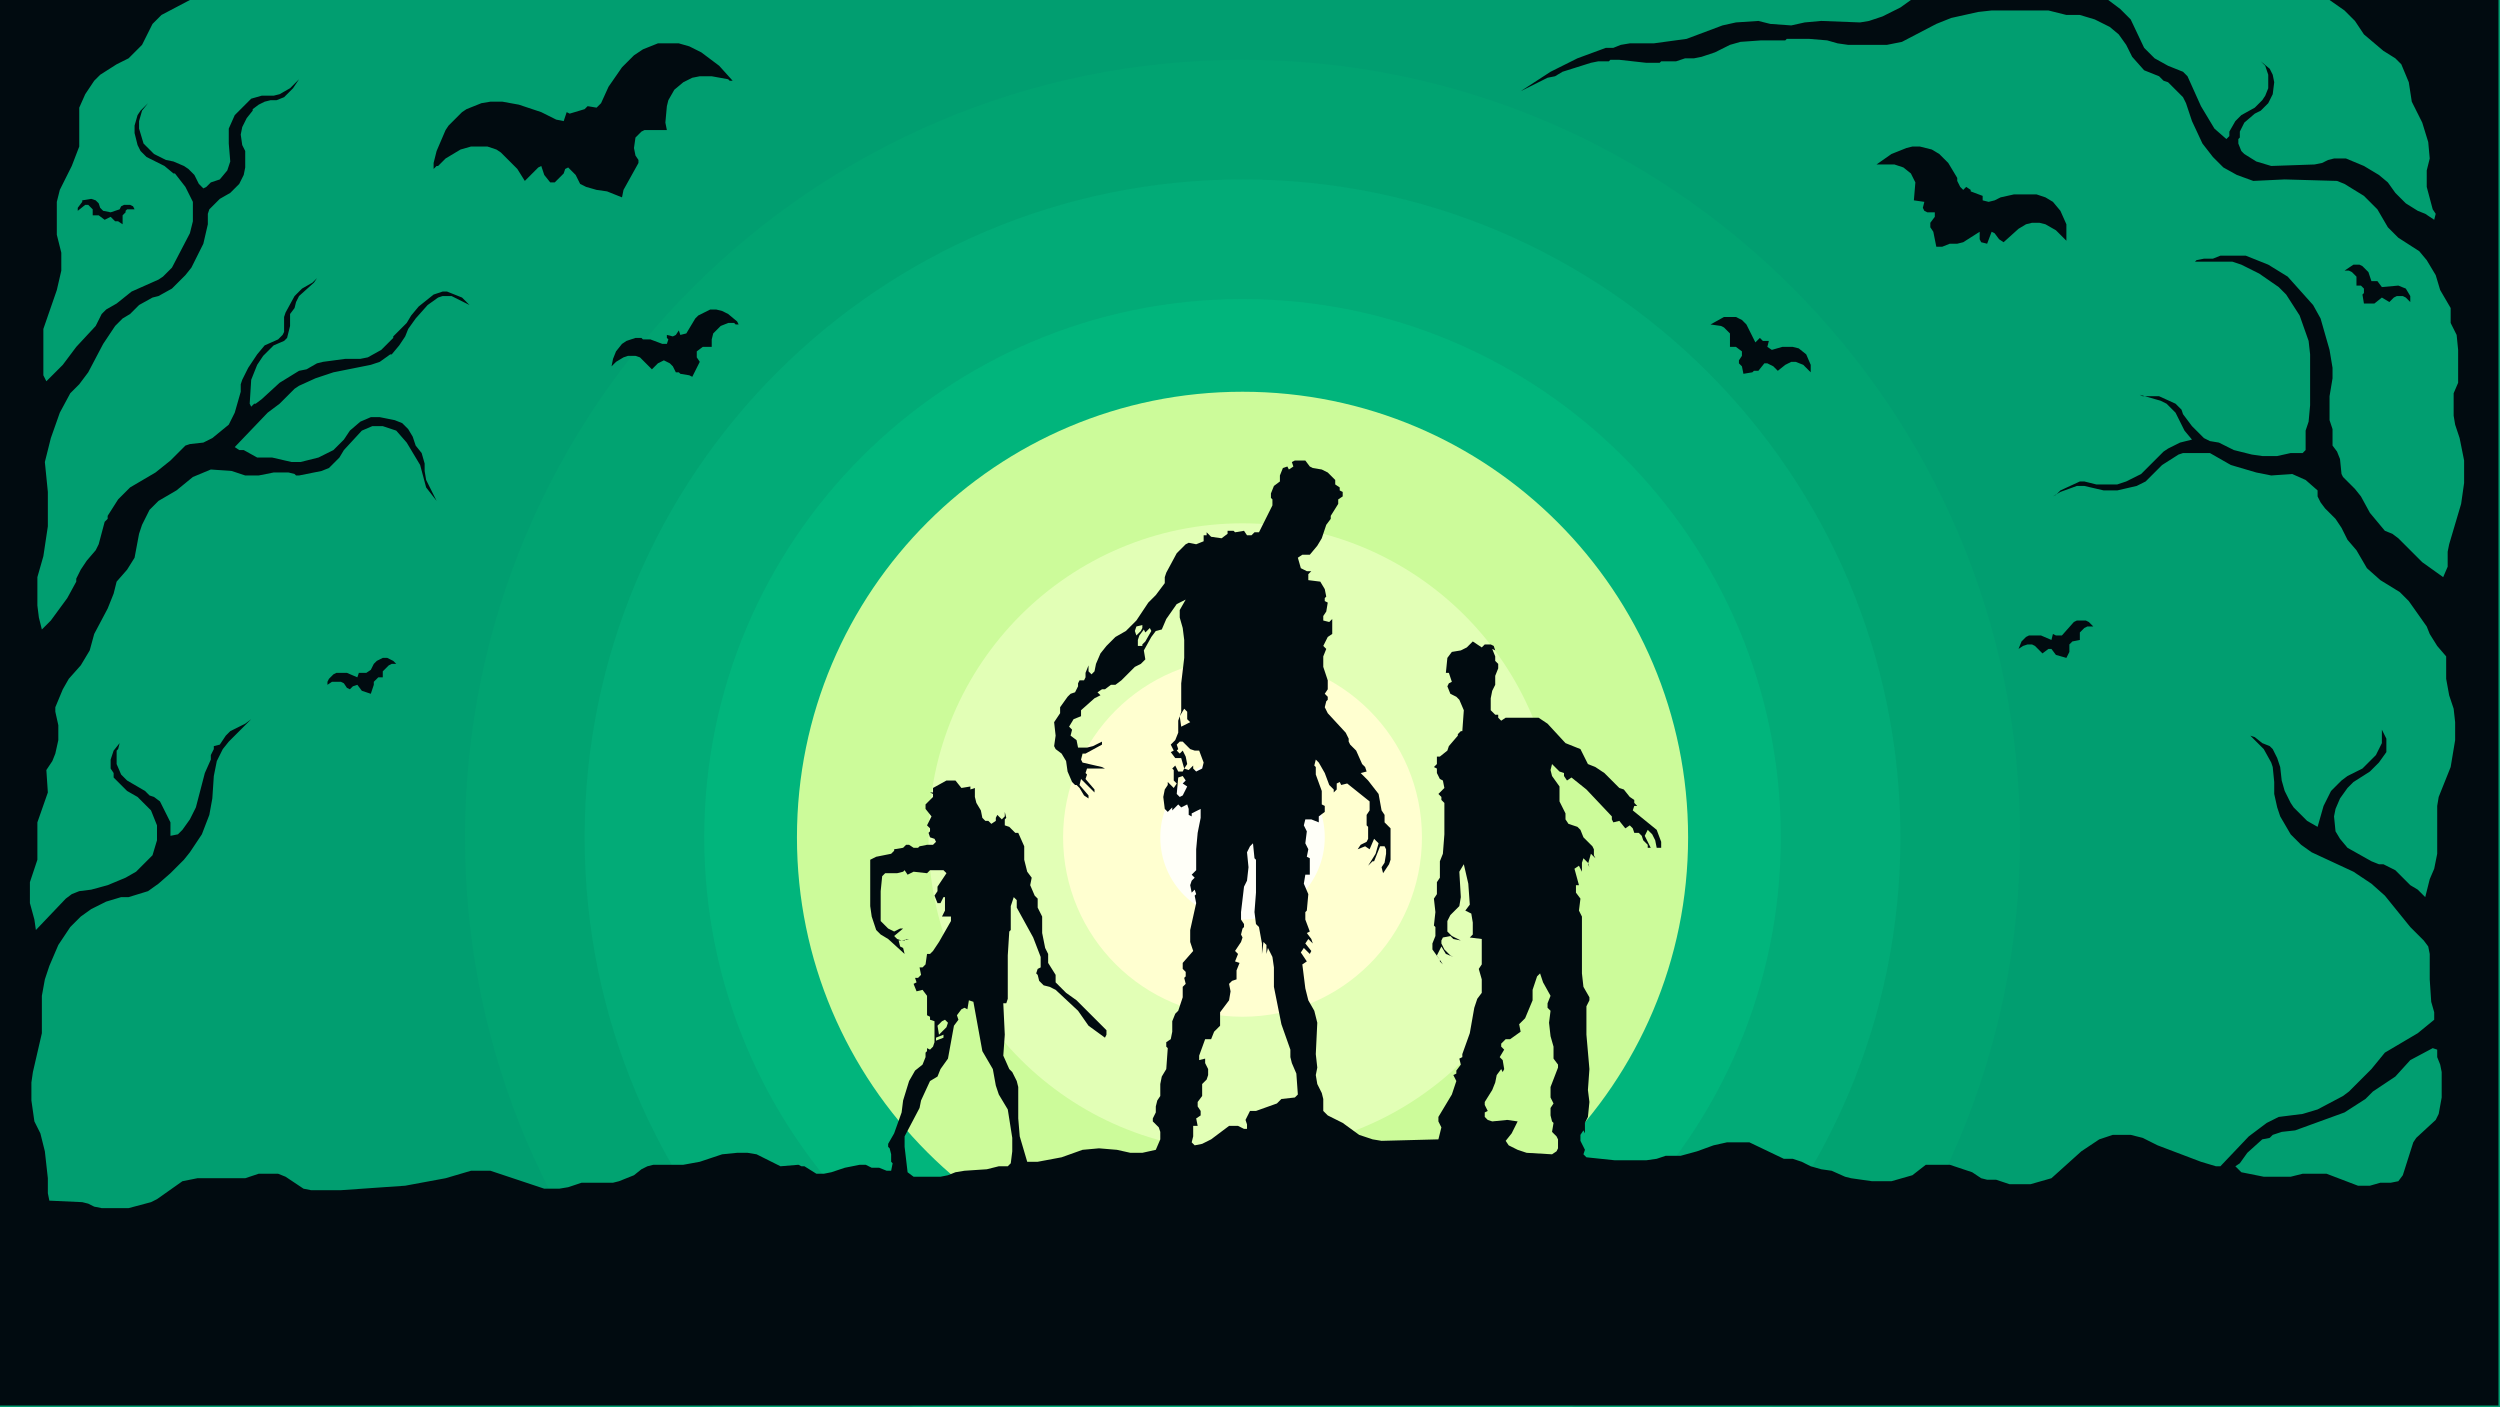
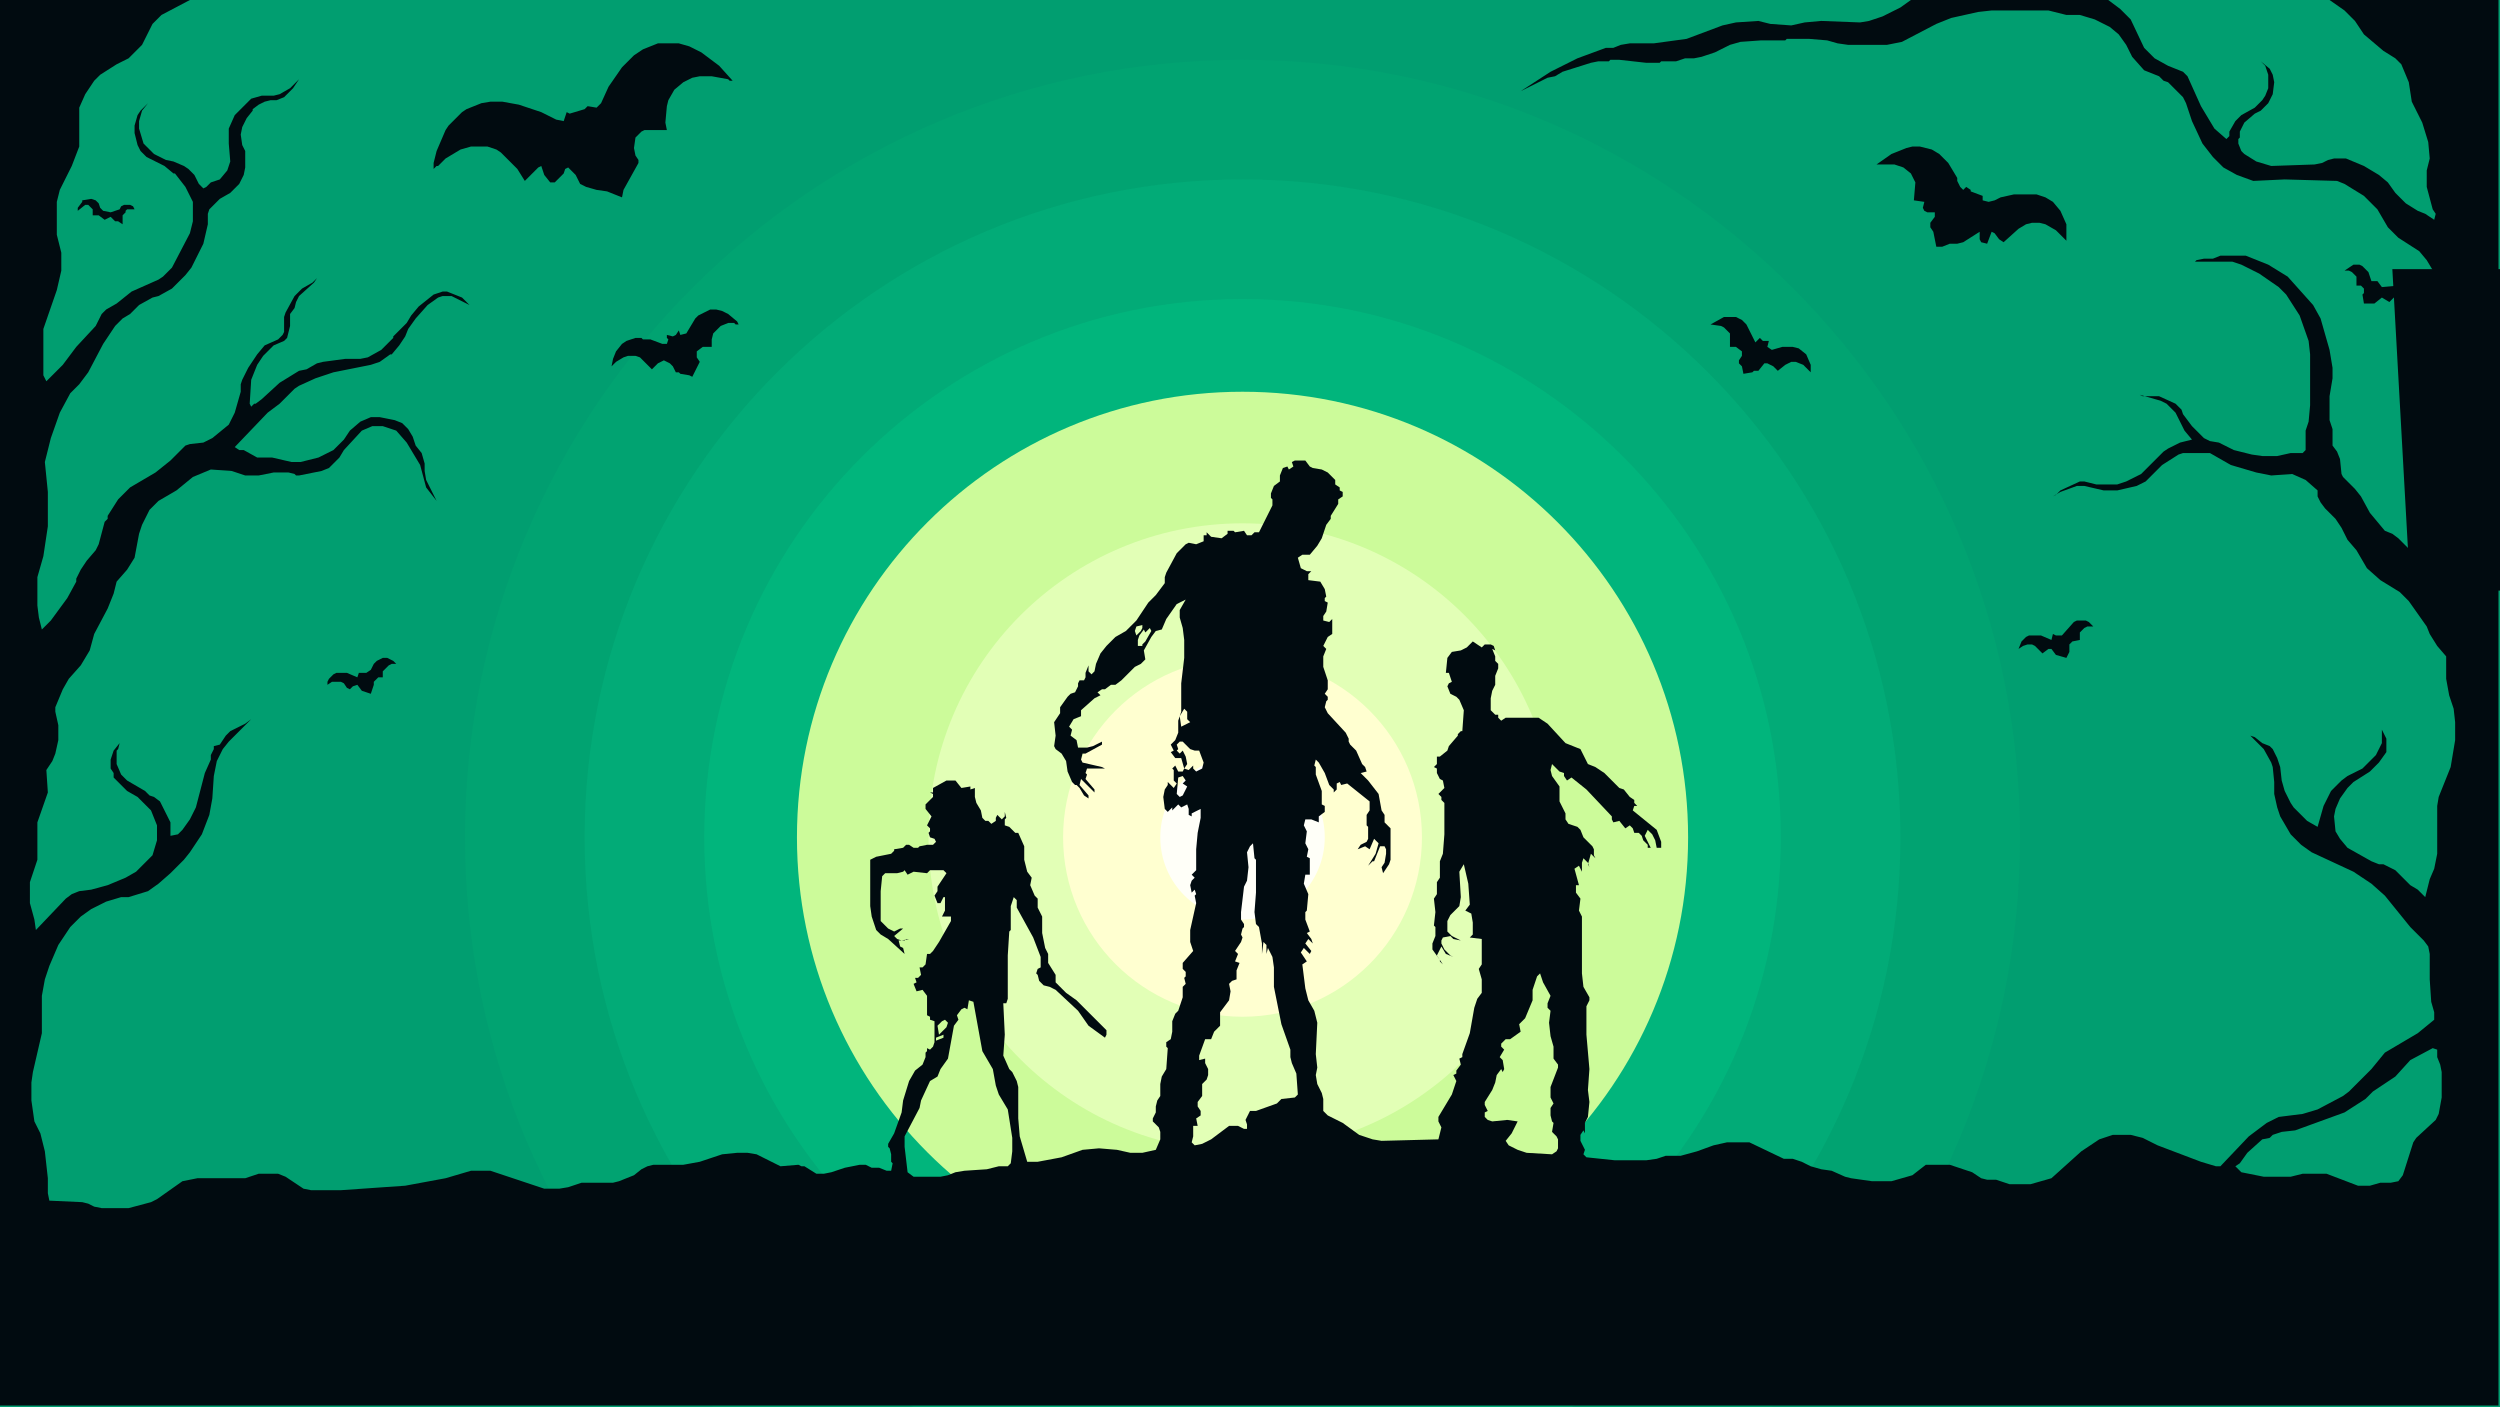
<svg xmlns="http://www.w3.org/2000/svg" viewBox="0 0 1672 941" preserveAspectRatio="xMidYMid slice" style="position: absolute; inset: 0; width: 100%; height: 100%; pointer-events: none; z-index: 0;">
  <rect width="1672" height="941" fill="#019E70" />
  <circle cx="831" cy="560" r="520" fill="#01A371" />
  <circle cx="831" cy="560" r="440" fill="#02AB77" />
  <circle cx="831" cy="560" r="360" fill="#01B57C" />
  <circle cx="831" cy="560" r="298" fill="#CCFB9A" />
  <circle cx="831" cy="560" r="210" fill="#E2FFB6" />
  <circle cx="831" cy="560" r="120" fill="#FFFFD0" />
  <circle cx="831" cy="560" r="55" fill="#FFFFFF" opacity="0.85" />
  <path d="M 265,444 L 263,442 L 259,440 L 256,440 L 252,442 L 250,444 L 248,448 L 245,450 L 240,450 L 239,453 L 232,450 L 225,450 L 223,451 L 220,454 L 219,456 L 219,458 L 222,456 L 228,456 L 230,457 L 232,460 L 234,461 L 236,459 L 239,458 L 242,462 L 248,464 L 250,458 L 250,456 L 253,453 L 256,453 L 256,449 L 260,445 L 262,444 Z M 1400,419 L 1397,416 L 1395,415 L 1389,415 L 1387,416 L 1379,425 L 1375,425 L 1373,424 L 1372,428 L 1365,425 L 1357,425 L 1355,426 L 1352,429 L 1350,434 L 1353,432 L 1356,431 L 1359,431 L 1361,432 L 1366,437 L 1370,434 L 1372,434 L 1375,438 L 1382,440 L 1384,436 L 1384,431 L 1386,429 L 1391,428 L 1391,423 L 1394,420 L 1396,419 Z M 1144,217 L 1151,218 L 1153,219 L 1157,223 L 1157,232 L 1161,232 L 1165,235 L 1165,238 L 1163,241 L 1163,243 L 1165,245 L 1166,250 L 1172,249 L 1173,248 L 1176,248 L 1180,243 L 1182,243 L 1186,245 L 1189,248 L 1194,244 L 1198,242 L 1201,242 L 1206,244 L 1211,249 L 1211,244 L 1208,237 L 1203,233 L 1199,232 L 1192,232 L 1185,234 L 1182,232 L 1183,228 L 1179,228 L 1177,226 L 1174,229 L 1168,217 L 1165,214 L 1161,212 L 1153,212 Z M 494,217 L 493,215 L 487,210 L 483,208 L 479,207 L 475,207 L 467,211 L 465,213 L 459,223 L 455,224 L 454,221 L 452,224 L 450,225 L 446,224 L 446,226 L 447,227 L 446,230 L 443,230 L 435,227 L 430,227 L 429,226 L 425,226 L 419,228 L 416,230 L 412,235 L 410,240 L 409,245 L 412,242 L 417,239 L 420,238 L 425,238 L 428,239 L 436,247 L 440,243 L 444,241 L 448,243 L 450,245 L 452,249 L 454,249 L 455,250 L 461,251 L 463,252 L 468,242 L 466,239 L 466,235 L 470,232 L 476,232 L 476,227 L 477,223 L 482,218 L 487,216 L 491,216 L 492,217 Z M 1568,181 L 1571,181 L 1573,182 L 1576,185 L 1576,191 L 1579,191 L 1581,193 L 1581,196 L 1580,197 L 1581,203 L 1588,203 L 1593,199 L 1598,202 L 1601,199 L 1603,198 L 1607,198 L 1609,199 L 1612,202 L 1612,198 L 1609,193 L 1604,191 L 1593,192 L 1590,188 L 1586,188 L 1584,182 L 1580,178 L 1578,177 L 1574,177 Z M 52,139 L 52,141 L 57,137 L 59,137 L 62,140 L 62,144 L 66,144 L 70,147 L 74,145 L 77,148 L 79,148 L 82,150 L 82,144 L 84,142 L 84,141 L 85,140 L 90,140 L 89,138 L 87,137 L 83,137 L 81,138 L 80,140 L 74,142 L 69,141 L 67,139 L 66,136 L 64,134 L 61,133 L 55,134 L 55,135 Z M 1255,110 L 1267,110 L 1273,112 L 1278,116 L 1281,122 L 1280,134 L 1287,135 L 1286,139 L 1287,141 L 1289,142 L 1294,142 L 1294,145 L 1291,149 L 1291,152 L 1293,155 L 1295,165 L 1299,165 L 1304,163 L 1309,163 L 1313,162 L 1324,155 L 1324,160 L 1325,162 L 1329,163 L 1332,155 L 1334,156 L 1337,160 L 1340,162 L 1350,153 L 1355,150 L 1359,149 L 1364,149 L 1368,150 L 1375,154 L 1382,161 L 1382,150 L 1378,141 L 1373,135 L 1368,132 L 1362,130 L 1347,130 L 1338,132 L 1334,134 L 1330,135 L 1326,134 L 1326,131 L 1318,128 L 1318,127 L 1315,125 L 1313,127 L 1311,125 L 1309,121 L 1309,119 L 1303,109 L 1297,103 L 1292,100 L 1284,98 L 1279,98 L 1275,99 L 1265,103 Z M 490,54 L 481,44 L 469,35 L 461,31 L 454,29 L 440,29 L 430,33 L 424,37 L 416,45 L 407,58 L 402,69 L 399,72 L 393,71 L 391,73 L 381,76 L 379,75 L 377,81 L 372,80 L 362,75 L 347,70 L 336,68 L 328,68 L 322,69 L 312,73 L 309,75 L 300,84 L 298,87 L 292,101 L 290,109 L 290,113 L 292,111 L 293,111 L 298,106 L 308,100 L 315,98 L 326,98 L 332,100 L 335,102 L 346,113 L 351,121 L 360,112 L 362,111 L 364,117 L 368,122 L 371,122 L 377,116 L 378,113 L 380,112 L 385,117 L 388,123 L 392,125 L 399,127 L 406,128 L 416,132 L 417,127 L 427,109 L 427,107 L 425,104 L 424,99 L 425,92 L 429,88 L 431,87 L 446,87 L 445,82 L 446,71 L 447,67 L 451,60 L 457,55 L 463,52 L 468,51 L 476,51 L 487,53 L 488,54 Z M 0,0 L 0,940 L 1671,940 L 1671,0 L 1558,0 L 1568,7 L 1575,14 L 1581,23 L 1594,34 L 1602,39 L 1606,43 L 1611,55 L 1613,68 L 1620,82 L 1624,95 L 1625,106 L 1623,114 L 1623,125 L 1627,140 L 1629,143 L 1628,147 L 1622,143 L 1617,141 L 1609,136 L 1602,129 L 1597,122 L 1591,117 L 1581,111 L 1569,106 L 1561,106 L 1557,107 L 1553,109 L 1548,110 L 1519,111 L 1509,108 L 1501,103 L 1499,101 L 1497,96 L 1497,93 L 1498,92 L 1498,88 L 1501,82 L 1508,76 L 1512,74 L 1517,69 L 1520,63 L 1521,55 L 1520,50 L 1518,46 L 1512,41 L 1515,44 L 1517,50 L 1517,59 L 1515,64 L 1513,67 L 1508,72 L 1499,77 L 1495,81 L 1491,88 L 1491,91 L 1489,93 L 1481,86 L 1472,71 L 1463,51 L 1460,48 L 1450,44 L 1441,39 L 1434,32 L 1425,13 L 1418,6 L 1410,0 L 1278,0 L 1271,5 L 1259,11 L 1250,14 L 1244,15 L 1218,14 L 1207,15 L 1198,17 L 1184,16 L 1176,14 L 1161,15 L 1152,17 L 1128,26 L 1106,29 L 1090,29 L 1084,30 L 1079,32 L 1074,32 L 1055,39 L 1037,48 L 1017,61 L 1035,52 L 1040,51 L 1045,48 L 1064,42 L 1069,41 L 1076,41 L 1077,40 L 1083,40 L 1101,42 L 1110,42 L 1111,41 L 1121,41 L 1127,39 L 1133,39 L 1138,38 L 1147,35 L 1157,30 L 1164,28 L 1178,27 L 1194,27 L 1195,26 L 1210,26 L 1222,27 L 1229,29 L 1236,30 L 1262,30 L 1272,28 L 1295,16 L 1305,12 L 1323,8 L 1332,7 L 1370,7 L 1382,10 L 1391,10 L 1401,13 L 1411,18 L 1417,23 L 1422,30 L 1426,38 L 1434,47 L 1444,51 L 1447,54 L 1450,55 L 1460,65 L 1462,69 L 1466,81 L 1473,96 L 1480,105 L 1487,112 L 1496,117 L 1507,121 L 1528,120 L 1563,121 L 1568,123 L 1581,131 L 1590,140 L 1597,152 L 1604,159 L 1618,168 L 1623,174 L 1629,184 L 1632,194 L 1639,206 L 1639,216 L 1643,224 L 1644,234 L 1644,256 L 1641,263 L 1641,278 L 1642,284 L 1645,293 L 1648,308 L 1648,323 L 1646,337 L 1638,364 L 1637,369 L 1637,379 L 1634,386 L 1620,376 L 1604,360 L 1600,357 L 1595,355 L 1585,343 L 1579,332 L 1575,327 L 1567,319 L 1566,317 L 1565,307 L 1563,302 L 1560,298 L 1560,287 L 1558,281 L 1558,265 L 1560,253 L 1560,246 L 1558,234 L 1552,213 L 1547,204 L 1530,185 L 1517,177 L 1502,171 L 1485,171 L 1480,173 L 1474,173 L 1469,174 L 1468,175 L 1464,175 L 1493,175 L 1499,177 L 1511,183 L 1524,192 L 1529,197 L 1538,211 L 1544,228 L 1545,237 L 1545,271 L 1544,282 L 1542,288 L 1542,301 L 1540,303 L 1532,303 L 1523,305 L 1513,305 L 1506,304 L 1494,301 L 1484,296 L 1478,295 L 1474,293 L 1466,285 L 1460,277 L 1459,274 L 1455,270 L 1444,265 L 1433,265 L 1431,264 L 1445,268 L 1449,270 L 1455,276 L 1461,288 L 1466,294 L 1458,296 L 1450,300 L 1447,302 L 1432,317 L 1422,322 L 1416,324 L 1402,324 L 1394,322 L 1391,322 L 1378,328 L 1375,331 L 1373,332 L 1378,329 L 1389,325 L 1394,325 L 1407,328 L 1416,328 L 1429,325 L 1435,322 L 1446,311 L 1457,304 L 1460,303 L 1478,303 L 1492,311 L 1509,316 L 1519,318 L 1533,317 L 1542,321 L 1550,328 L 1550,332 L 1552,336 L 1555,340 L 1562,347 L 1566,353 L 1570,361 L 1576,368 L 1583,380 L 1592,388 L 1605,396 L 1611,402 L 1623,419 L 1625,424 L 1630,432 L 1636,439 L 1636,454 L 1638,465 L 1641,474 L 1642,483 L 1642,495 L 1639,513 L 1631,533 L 1630,539 L 1630,571 L 1628,581 L 1625,588 L 1622,600 L 1617,595 L 1612,592 L 1602,582 L 1594,578 L 1591,578 L 1586,576 L 1570,567 L 1565,561 L 1562,556 L 1561,546 L 1562,541 L 1565,534 L 1570,527 L 1574,523 L 1585,516 L 1591,510 L 1596,503 L 1596,494 L 1593,488 L 1593,497 L 1589,505 L 1580,514 L 1570,519 L 1566,522 L 1559,529 L 1554,539 L 1550,553 L 1543,549 L 1534,540 L 1532,537 L 1528,529 L 1526,522 L 1525,513 L 1523,507 L 1520,501 L 1518,499 L 1513,497 L 1508,493 L 1505,492 L 1514,501 L 1519,510 L 1520,513 L 1521,523 L 1521,531 L 1523,540 L 1525,546 L 1532,558 L 1539,565 L 1546,570 L 1574,583 L 1586,591 L 1595,599 L 1612,620 L 1621,629 L 1624,633 L 1625,638 L 1625,655 L 1626,670 L 1628,677 L 1628,682 L 1617,691 L 1595,704 L 1586,715 L 1571,730 L 1567,733 L 1550,742 L 1540,745 L 1524,747 L 1516,751 L 1504,760 L 1485,780 L 1482,780 L 1472,777 L 1443,766 L 1433,761 L 1425,759 L 1413,759 L 1404,762 L 1392,770 L 1372,788 L 1358,792 L 1344,792 L 1335,789 L 1329,789 L 1325,788 L 1319,784 L 1304,779 L 1288,779 L 1279,786 L 1265,790 L 1252,790 L 1238,788 L 1234,787 L 1225,783 L 1218,782 L 1211,780 L 1205,777 L 1199,775 L 1193,775 L 1170,764 L 1155,764 L 1146,766 L 1135,770 L 1124,773 L 1114,773 L 1108,775 L 1101,776 L 1080,776 L 1061,774 L 1059,772 L 1060,769 L 1057,763 L 1057,759 L 1059,756 L 1060,758 L 1060,751 L 1062,747 L 1063,737 L 1062,729 L 1063,715 L 1061,692 L 1061,673 L 1063,669 L 1063,667 L 1059,660 L 1058,651 L 1058,613 L 1056,609 L 1057,601 L 1054,597 L 1054,592 L 1056,592 L 1053,581 L 1056,579 L 1058,583 L 1058,577 L 1059,574 L 1062,577 L 1063,580 L 1062,578 L 1064,571 L 1067,574 L 1066,572 L 1066,568 L 1065,566 L 1059,560 L 1057,555 L 1055,553 L 1049,551 L 1047,548 L 1047,544 L 1043,536 L 1043,526 L 1038,519 L 1037,515 L 1038,511 L 1043,516 L 1046,517 L 1046,519 L 1048,522 L 1051,520 L 1061,528 L 1078,546 L 1078,548 L 1079,550 L 1083,549 L 1087,554 L 1090,552 L 1092,554 L 1093,557 L 1096,557 L 1098,559 L 1099,562 L 1102,565 L 1102,567 L 1104,567 L 1100,559 L 1102,555 L 1105,558 L 1107,562 L 1108,567 L 1111,567 L 1111,570 L 1111,563 L 1108,555 L 1092,542 L 1093,539 L 1095,539 L 1093,537 L 1093,535 L 1090,533 L 1086,528 L 1083,527 L 1073,517 L 1067,513 L 1062,511 L 1057,501 L 1047,497 L 1035,484 L 1029,480 L 1007,480 L 1004,482 L 1002,480 L 1002,478 L 1000,478 L 997,475 L 997,467 L 998,462 L 1000,458 L 1000,452 L 1002,447 L 1002,444 L 1000,442 L 1000,439 L 998,434 L 1000,435 L 999,432 L 997,431 L 993,431 L 991,433 L 985,429 L 981,433 L 977,435 L 971,436 L 968,440 L 967,450 L 969,450 L 971,456 L 969,457 L 968,459 L 970,464 L 974,466 L 976,468 L 979,475 L 978,489 L 977,489 L 975,491 L 975,492 L 969,499 L 968,502 L 963,506 L 961,506 L 961,511 L 959,513 L 961,514 L 961,517 L 963,521 L 965,522 L 966,527 L 962,531 L 964,533 L 964,535 L 966,537 L 966,558 L 965,571 L 963,576 L 963,587 L 961,590 L 961,598 L 959,601 L 960,610 L 959,619 L 960,620 L 960,626 L 958,631 L 958,635 L 963,642 L 963,643 L 965,645 L 961,639 L 964,633 L 967,638 L 972,640 L 970,639 L 966,635 L 964,631 L 964,629 L 965,627 L 970,626 L 972,628 L 977,629 L 971,626 L 968,623 L 968,616 L 970,612 L 976,606 L 977,600 L 976,583 L 979,578 L 982,591 L 983,605 L 980,609 L 984,611 L 985,617 L 985,625 L 983,627 L 991,628 L 991,645 L 989,648 L 991,655 L 991,664 L 988,668 L 986,674 L 983,691 L 978,705 L 978,707 L 976,708 L 977,712 L 974,716 L 974,718 L 972,719 L 974,723 L 971,732 L 962,747 L 962,750 L 964,754 L 962,762 L 924,763 L 918,762 L 909,759 L 898,751 L 888,746 L 885,743 L 885,735 L 884,731 L 881,725 L 880,719 L 881,714 L 880,705 L 881,684 L 879,676 L 875,669 L 873,661 L 871,645 L 874,643 L 870,637 L 872,634 L 876,638 L 877,636 L 873,631 L 875,628 L 882,635 L 878,631 L 877,628 L 874,624 L 876,623 L 873,615 L 873,610 L 874,609 L 875,598 L 872,591 L 873,585 L 876,585 L 876,574 L 874,573 L 875,568 L 873,564 L 874,556 L 872,552 L 873,548 L 877,548 L 882,550 L 882,546 L 886,543 L 886,539 L 884,538 L 884,529 L 880,518 L 880,513 L 879,512 L 880,508 L 882,510 L 886,517 L 889,525 L 892,528 L 892,530 L 894,528 L 894,524 L 896,523 L 897,525 L 901,524 L 916,536 L 916,542 L 914,545 L 914,552 L 915,553 L 915,561 L 914,563 L 910,565 L 908,568 L 913,566 L 916,568 L 919,561 L 922,564 L 920,571 L 915,579 L 918,576 L 919,576 L 923,566 L 926,566 L 927,568 L 927,571 L 926,577 L 924,580 L 925,584 L 929,578 L 930,575 L 930,554 L 926,550 L 926,545 L 924,542 L 922,531 L 915,522 L 910,517 L 914,516 L 913,513 L 911,511 L 907,502 L 903,498 L 902,496 L 902,494 L 900,490 L 888,477 L 886,473 L 887,469 L 888,468 L 888,466 L 886,464 L 888,461 L 888,455 L 885,446 L 885,439 L 887,434 L 885,432 L 888,426 L 891,424 L 891,414 L 889,416 L 885,415 L 885,412 L 887,409 L 888,403 L 886,402 L 886,400 L 887,399 L 886,394 L 883,389 L 875,388 L 875,384 L 877,382 L 874,382 L 870,380 L 868,373 L 871,371 L 876,371 L 881,365 L 884,360 L 887,351 L 890,347 L 890,345 L 895,337 L 895,334 L 898,332 L 898,329 L 896,328 L 896,326 L 893,324 L 893,321 L 888,316 L 884,314 L 878,313 L 876,312 L 873,308 L 866,308 L 864,309 L 865,312 L 862,314 L 861,312 L 858,313 L 856,318 L 856,322 L 852,325 L 850,330 L 850,333 L 851,334 L 851,338 L 842,356 L 839,356 L 837,358 L 834,358 L 832,355 L 826,356 L 825,355 L 821,355 L 821,357 L 817,360 L 810,359 L 807,356 L 807,358 L 805,358 L 805,362 L 800,364 L 795,363 L 793,364 L 787,370 L 780,383 L 779,386 L 779,390 L 773,398 L 768,403 L 760,415 L 753,422 L 746,426 L 740,432 L 736,437 L 733,444 L 732,449 L 730,451 L 728,449 L 728,445 L 726,450 L 726,453 L 725,455 L 722,455 L 721,457 L 721,459 L 719,463 L 716,464 L 714,466 L 709,473 L 709,477 L 705,483 L 706,492 L 705,499 L 706,501 L 710,504 L 713,509 L 714,516 L 717,523 L 719,525 L 720,525 L 722,527 L 725,532 L 728,534 L 728,532 L 722,525 L 723,521 L 732,530 L 732,528 L 726,521 L 727,518 L 726,517 L 727,514 L 739,514 L 737,513 L 724,510 L 723,508 L 724,504 L 726,504 L 737,498 L 737,496 L 731,499 L 727,500 L 721,500 L 720,495 L 716,492 L 717,488 L 715,486 L 718,481 L 723,479 L 723,475 L 732,467 L 736,465 L 734,463 L 737,461 L 739,461 L 743,458 L 746,458 L 750,455 L 759,446 L 763,444 L 766,441 L 765,435 L 770,426 L 773,422 L 777,421 L 780,414 L 787,404 L 793,401 L 789,408 L 789,413 L 791,420 L 792,428 L 792,440 L 790,457 L 790,476 L 788,482 L 788,490 L 786,495 L 783,498 L 785,502 L 783,503 L 786,507 L 790,507 L 792,514 L 791,516 L 788,516 L 786,512 L 784,514 L 782,512 L 785,515 L 785,522 L 787,524 L 785,527 L 781,523 L 781,525 L 779,528 L 778,533 L 779,541 L 781,543 L 784,540 L 784,542 L 788,538 L 790,540 L 794,538 L 795,541 L 795,545 L 797,546 L 797,544 L 803,541 L 803,547 L 801,557 L 800,568 L 800,582 L 797,585 L 799,587 L 797,589 L 796,592 L 797,597 L 799,595 L 800,598 L 799,599 L 800,604 L 796,622 L 796,630 L 798,636 L 791,644 L 791,648 L 793,650 L 793,653 L 792,654 L 793,658 L 791,660 L 791,667 L 788,676 L 786,678 L 784,683 L 784,690 L 783,695 L 780,697 L 780,700 L 781,701 L 780,715 L 777,720 L 776,725 L 776,733 L 774,736 L 773,740 L 773,744 L 771,748 L 771,750 L 775,754 L 776,757 L 776,762 L 773,769 L 764,771 L 756,771 L 747,769 L 735,768 L 724,769 L 710,774 L 694,777 L 687,777 L 682,760 L 681,748 L 681,727 L 680,723 L 677,717 L 675,715 L 671,706 L 672,692 L 671,671 L 673,671 L 674,668 L 674,639 L 675,623 L 676,622 L 676,606 L 678,600 L 680,602 L 680,607 L 691,627 L 696,640 L 696,647 L 694,648 L 693,651 L 694,652 L 695,656 L 698,659 L 702,660 L 706,662 L 721,676 L 728,686 L 739,694 L 740,692 L 740,689 L 720,669 L 713,664 L 706,657 L 706,652 L 701,644 L 701,638 L 699,634 L 697,624 L 697,613 L 694,607 L 694,601 L 692,599 L 689,592 L 690,587 L 687,583 L 685,575 L 685,566 L 681,557 L 679,557 L 675,553 L 672,552 L 672,548 L 673,547 L 672,543 L 672,546 L 670,548 L 667,545 L 666,547 L 666,549 L 663,551 L 661,549 L 659,549 L 657,547 L 656,542 L 653,537 L 652,533 L 652,527 L 649,528 L 649,526 L 643,527 L 639,522 L 633,522 L 624,527 L 622,526 L 624,527 L 624,530 L 622,530 L 624,531 L 624,533 L 619,538 L 619,541 L 623,546 L 620,552 L 622,554 L 622,556 L 621,557 L 622,560 L 625,561 L 626,563 L 624,565 L 620,565 L 615,566 L 614,567 L 611,567 L 608,565 L 606,565 L 604,567 L 598,568 L 598,569 L 596,571 L 586,573 L 582,575 L 582,606 L 583,613 L 586,622 L 589,625 L 594,628 L 605,638 L 604,634 L 608,634 L 604,634 L 602,633 L 601,629 L 605,629 L 606,628 L 608,628 L 603,629 L 600,628 L 598,626 L 604,621 L 602,621 L 598,623 L 594,621 L 589,616 L 589,596 L 590,586 L 592,584 L 600,584 L 604,583 L 605,582 L 607,585 L 611,583 L 620,584 L 622,582 L 631,582 L 633,584 L 627,593 L 627,596 L 625,599 L 627,604 L 629,604 L 631,600 L 632,600 L 632,609 L 630,613 L 628,613 L 636,613 L 636,616 L 628,630 L 624,636 L 622,638 L 620,638 L 619,645 L 617,647 L 615,647 L 616,652 L 614,654 L 612,654 L 613,657 L 611,658 L 613,663 L 617,662 L 620,666 L 620,679 L 622,680 L 622,682 L 625,683 L 625,697 L 624,700 L 622,702 L 620,701 L 620,703 L 619,704 L 619,707 L 617,712 L 612,716 L 608,723 L 604,736 L 603,744 L 598,758 L 594,765 L 594,767 L 595,768 L 596,772 L 596,777 L 597,778 L 596,783 L 593,783 L 588,781 L 583,781 L 579,779 L 575,779 L 565,781 L 556,784 L 551,785 L 546,785 L 538,780 L 536,780 L 534,779 L 522,780 L 506,772 L 500,771 L 493,771 L 483,772 L 468,777 L 457,779 L 437,779 L 433,780 L 429,782 L 424,786 L 414,790 L 410,791 L 389,791 L 380,794 L 374,795 L 364,795 L 328,783 L 315,783 L 298,788 L 271,793 L 228,796 L 208,796 L 203,795 L 191,787 L 186,785 L 173,785 L 164,788 L 132,788 L 122,790 L 105,802 L 101,804 L 86,808 L 68,808 L 63,807 L 59,805 L 55,804 L 33,803 L 32,798 L 32,788 L 30,770 L 27,758 L 23,750 L 21,736 L 21,724 L 22,717 L 28,691 L 28,666 L 30,655 L 33,646 L 39,632 L 47,620 L 54,613 L 61,608 L 71,603 L 81,600 L 86,600 L 99,596 L 106,591 L 114,584 L 123,575 L 127,570 L 135,558 L 140,545 L 142,534 L 143,519 L 145,509 L 149,501 L 153,496 L 168,481 L 164,484 L 154,489 L 151,492 L 147,498 L 143,499 L 143,501 L 141,505 L 141,508 L 137,517 L 131,540 L 127,548 L 122,555 L 119,558 L 114,559 L 114,550 L 107,536 L 103,533 L 100,532 L 97,529 L 85,522 L 81,518 L 78,511 L 78,502 L 79,501 L 80,497 L 76,502 L 74,508 L 74,514 L 76,517 L 76,520 L 85,529 L 92,533 L 101,542 L 105,552 L 105,562 L 102,572 L 91,583 L 84,587 L 72,592 L 61,595 L 53,596 L 48,598 L 44,601 L 24,622 L 23,615 L 20,604 L 20,590 L 25,575 L 25,550 L 32,530 L 31,515 L 35,509 L 37,504 L 39,495 L 39,485 L 37,476 L 37,473 L 42,461 L 46,454 L 54,445 L 60,435 L 63,424 L 72,407 L 76,397 L 78,389 L 85,381 L 90,373 L 93,357 L 95,351 L 100,341 L 106,335 L 118,328 L 129,319 L 141,314 L 155,315 L 164,318 L 173,318 L 183,316 L 193,316 L 197,317 L 198,318 L 200,318 L 215,315 L 220,313 L 227,306 L 230,301 L 242,288 L 249,285 L 256,285 L 265,288 L 272,296 L 281,311 L 285,326 L 292,335 L 285,321 L 284,315 L 284,310 L 282,303 L 278,298 L 276,292 L 273,287 L 269,283 L 264,281 L 254,279 L 248,279 L 241,282 L 234,288 L 230,294 L 223,301 L 213,306 L 201,309 L 195,309 L 182,306 L 172,306 L 163,301 L 160,301 L 157,299 L 179,276 L 187,270 L 197,260 L 200,258 L 211,253 L 223,249 L 248,244 L 254,242 L 261,237 L 262,237 L 267,231 L 271,225 L 273,220 L 278,213 L 286,204 L 293,199 L 296,198 L 302,198 L 314,204 L 309,199 L 299,195 L 296,195 L 290,197 L 280,205 L 275,211 L 272,216 L 263,225 L 263,226 L 255,234 L 246,239 L 241,240 L 231,240 L 216,242 L 212,243 L 205,247 L 200,248 L 187,256 L 175,267 L 171,270 L 170,270 L 168,272 L 167,270 L 168,254 L 172,244 L 176,238 L 183,231 L 190,228 L 192,226 L 194,218 L 194,210 L 197,206 L 198,202 L 200,198 L 210,189 L 212,186 L 209,189 L 202,193 L 197,198 L 191,209 L 190,212 L 190,222 L 189,224 L 186,227 L 177,231 L 172,237 L 166,246 L 162,254 L 161,257 L 161,262 L 157,276 L 153,284 L 142,293 L 136,296 L 127,297 L 124,298 L 114,308 L 104,316 L 87,326 L 79,334 L 72,345 L 72,347 L 70,349 L 66,364 L 64,368 L 58,375 L 54,381 L 51,387 L 51,389 L 45,400 L 34,415 L 28,421 L 26,413 L 25,405 L 25,386 L 29,372 L 32,352 L 32,329 L 30,309 L 34,293 L 40,276 L 47,263 L 53,257 L 59,249 L 69,230 L 77,218 L 82,213 L 87,210 L 93,204 L 102,199 L 106,198 L 115,193 L 124,184 L 128,179 L 136,163 L 139,150 L 139,143 L 140,140 L 147,133 L 154,129 L 160,123 L 163,117 L 164,112 L 164,101 L 162,97 L 161,90 L 162,85 L 165,79 L 169,74 L 169,73 L 173,70 L 177,68 L 181,67 L 185,67 L 190,65 L 196,59 L 200,53 L 194,59 L 187,63 L 183,64 L 175,64 L 168,66 L 157,77 L 153,86 L 153,96 L 154,108 L 152,114 L 147,120 L 141,122 L 138,125 L 136,126 L 133,123 L 130,117 L 126,113 L 123,111 L 116,108 L 111,107 L 103,103 L 96,96 L 93,86 L 93,81 L 95,74 L 99,69 L 94,74 L 92,77 L 90,84 L 90,89 L 92,97 L 94,101 L 98,105 L 110,111 L 116,116 L 117,116 L 124,125 L 129,135 L 129,148 L 127,156 L 115,179 L 109,185 L 106,187 L 88,195 L 78,203 L 71,207 L 68,210 L 64,218 L 51,232 L 42,244 L 31,255 L 29,251 L 29,220 L 38,194 L 41,181 L 41,169 L 38,157 L 38,135 L 40,127 L 48,111 L 53,98 L 53,72 L 57,63 L 63,54 L 67,50 L 78,43 L 86,39 L 95,30 L 102,16 L 108,10 L 127,0 Z M 1630,702 L 1630,707 L 1632,712 L 1633,717 L 1633,734 L 1631,745 L 1629,749 L 1616,761 L 1614,764 L 1607,786 L 1604,790 L 1599,791 L 1592,791 L 1585,793 L 1577,793 L 1556,785 L 1540,785 L 1532,787 L 1514,787 L 1499,784 L 1495,780 L 1498,778 L 1503,771 L 1513,762 L 1518,761 L 1520,759 L 1526,757 L 1535,756 L 1568,744 L 1582,735 L 1587,730 L 1602,720 L 1612,709 L 1627,701 Z M 631,692 L 631,694 L 626,696 L 626,694 Z M 632,682 L 634,684 L 633,687 L 628,692 L 627,686 L 630,683 Z M 648,669 L 651,670 L 657,703 L 664,715 L 666,726 L 668,732 L 674,742 L 677,761 L 677,770 L 676,778 L 674,780 L 668,780 L 660,782 L 645,783 L 639,784 L 634,786 L 629,787 L 611,787 L 607,784 L 605,767 L 605,760 L 615,741 L 616,736 L 622,723 L 627,720 L 629,715 L 634,708 L 638,686 L 641,682 L 640,679 L 643,675 L 645,674 L 647,675 Z M 1030,651 L 1032,657 L 1037,666 L 1035,671 L 1035,674 L 1037,676 L 1036,684 L 1037,693 L 1039,700 L 1039,708 L 1042,712 L 1042,714 L 1037,727 L 1037,734 L 1039,738 L 1037,741 L 1037,746 L 1038,750 L 1039,751 L 1038,757 L 1041,760 L 1042,762 L 1042,768 L 1041,770 L 1038,772 L 1021,771 L 1015,769 L 1009,766 L 1007,763 L 1011,758 L 1015,750 L 1008,749 L 998,750 L 995,749 L 993,747 L 993,744 L 995,743 L 993,739 L 993,737 L 998,729 L 1000,724 L 1001,719 L 1004,715 L 1005,717 L 1006,715 L 1005,709 L 1003,707 L 1006,702 L 1004,700 L 1004,698 L 1007,695 L 1010,695 L 1017,690 L 1016,685 L 1020,681 L 1025,669 L 1025,662 L 1028,653 Z M 838,564 L 839,574 L 840,575 L 840,597 L 839,610 L 840,618 L 842,620 L 844,631 L 844,638 L 845,630 L 847,632 L 847,638 L 848,634 L 851,640 L 852,647 L 852,660 L 857,685 L 863,702 L 863,707 L 864,711 L 867,718 L 868,732 L 866,734 L 857,735 L 854,738 L 840,743 L 836,743 L 833,749 L 834,752 L 834,755 L 832,755 L 828,753 L 822,753 L 810,762 L 804,765 L 799,766 L 797,764 L 798,760 L 798,753 L 801,753 L 800,748 L 803,746 L 803,743 L 801,740 L 801,737 L 804,733 L 804,725 L 807,722 L 808,719 L 808,715 L 806,711 L 806,708 L 802,709 L 802,706 L 806,695 L 810,695 L 812,690 L 816,686 L 816,677 L 822,669 L 823,663 L 822,658 L 824,656 L 827,655 L 827,649 L 829,644 L 826,643 L 828,638 L 826,636 L 830,630 L 831,627 L 830,625 L 831,621 L 832,620 L 832,618 L 830,615 L 830,610 L 832,593 L 834,589 L 835,580 L 834,570 L 836,566 Z M 791,519 L 793,522 L 791,524 L 794,526 L 791,532 L 789,533 L 787,531 L 788,520 Z M 789,496 L 791,496 L 796,501 L 799,502 L 802,502 L 805,510 L 804,514 L 800,516 L 798,514 L 798,512 L 795,515 L 792,514 L 794,511 L 793,506 L 791,502 L 789,504 L 787,502 L 788,501 L 787,498 Z M 792,474 L 794,476 L 794,481 L 796,483 L 790,486 L 789,479 Z M 769,420 L 770,422 L 766,429 L 764,431 L 764,432 L 761,432 L 761,428 L 762,425 L 765,421 L 766,423 Z M 764,418 L 764,420 L 763,422 L 760,425 L 759,422 L 760,419 Z" fill="#010B10" fill-rule="evenodd" />
+   <path d="M 1600,180 L 1672,180 L 1672,395 L 1612,395 Z" fill="#010B10" />
</svg>
